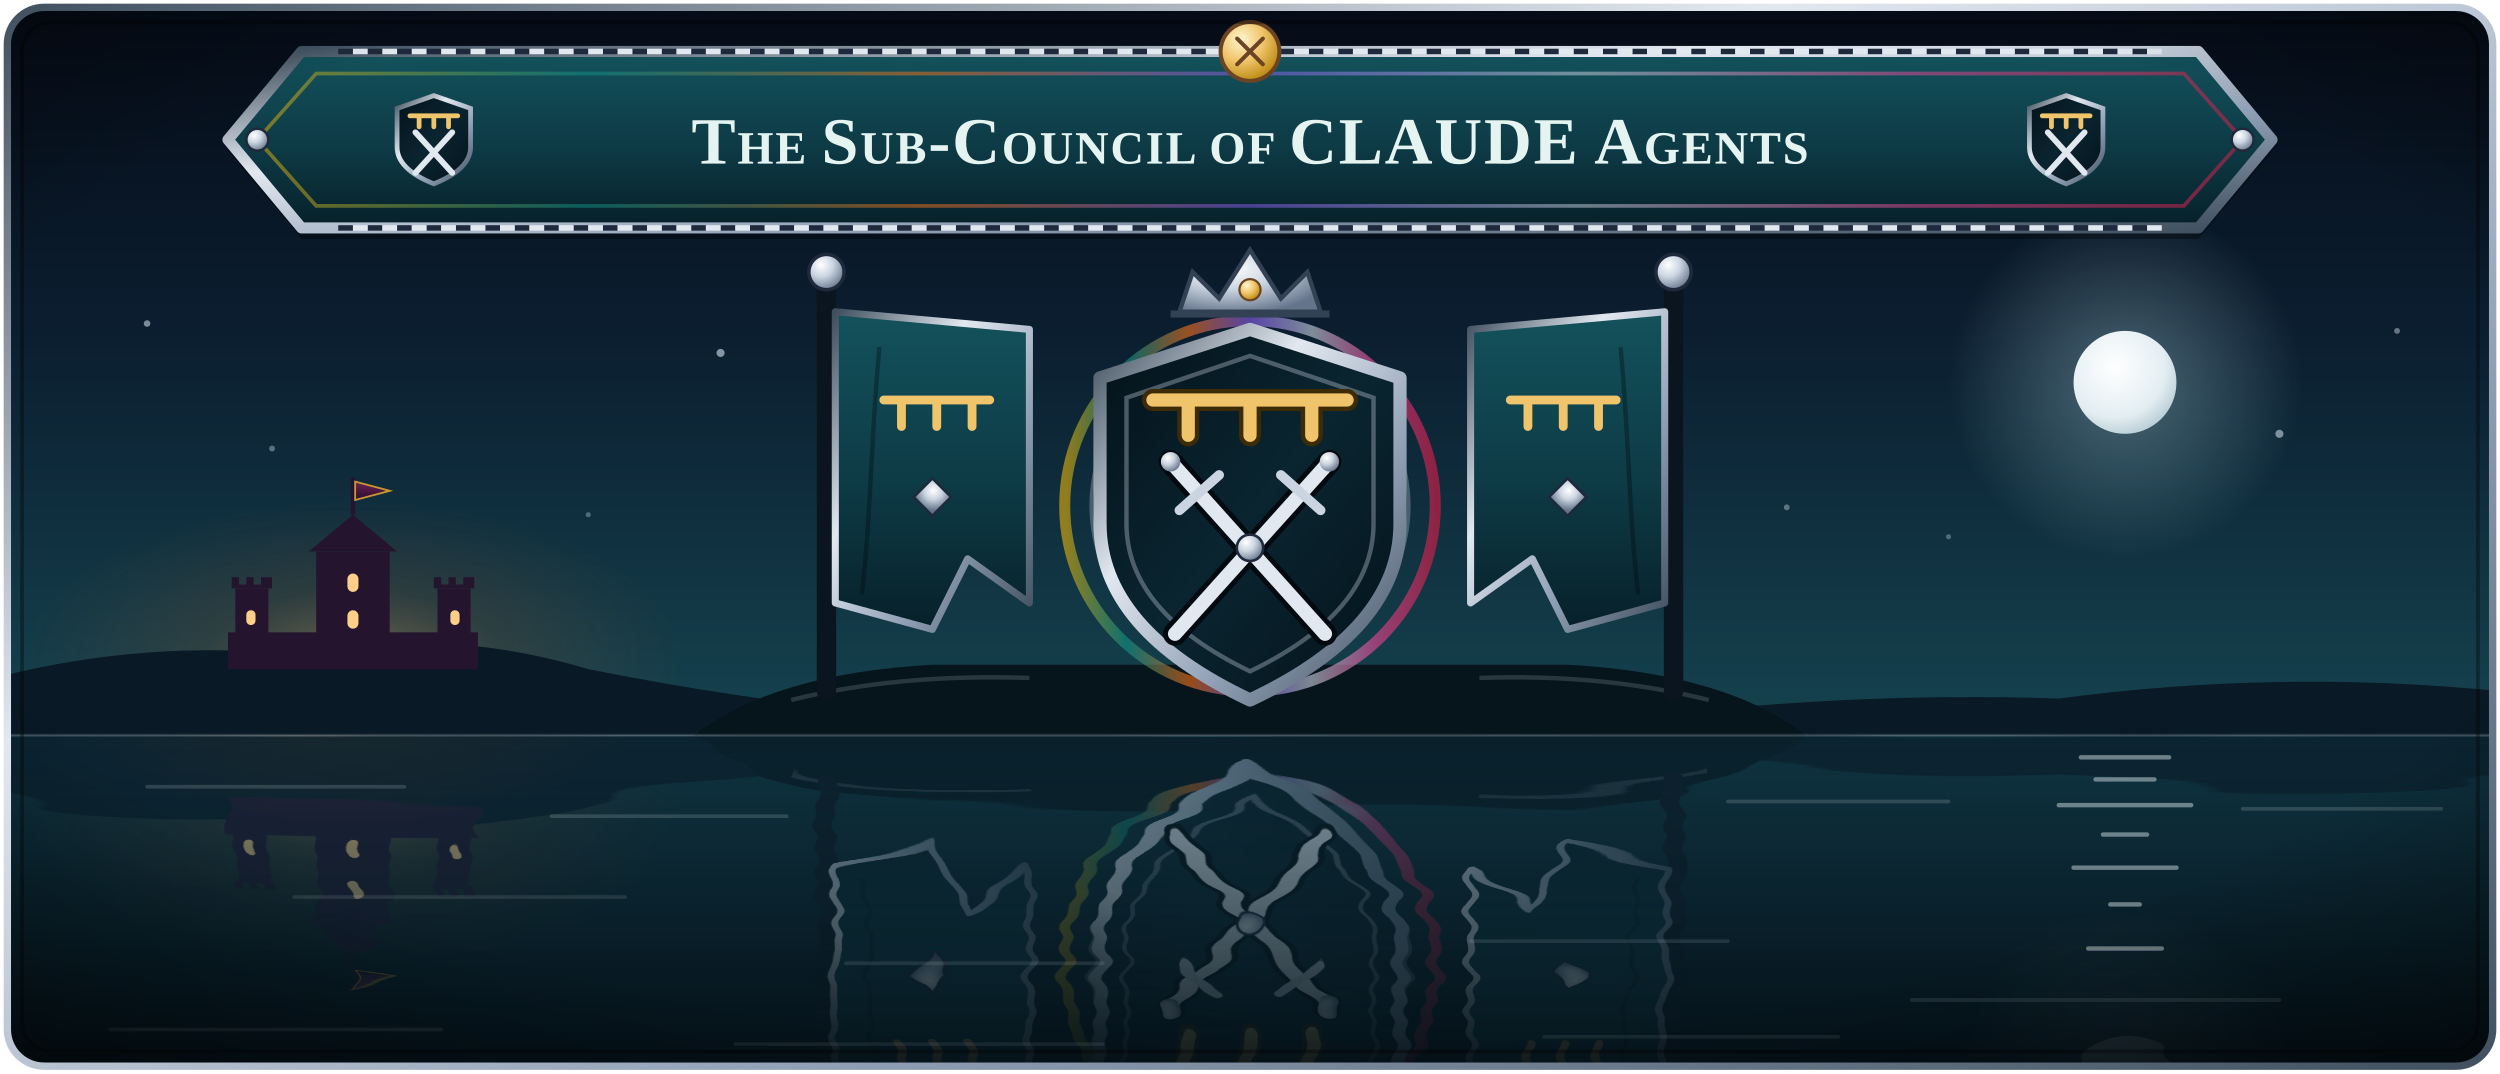
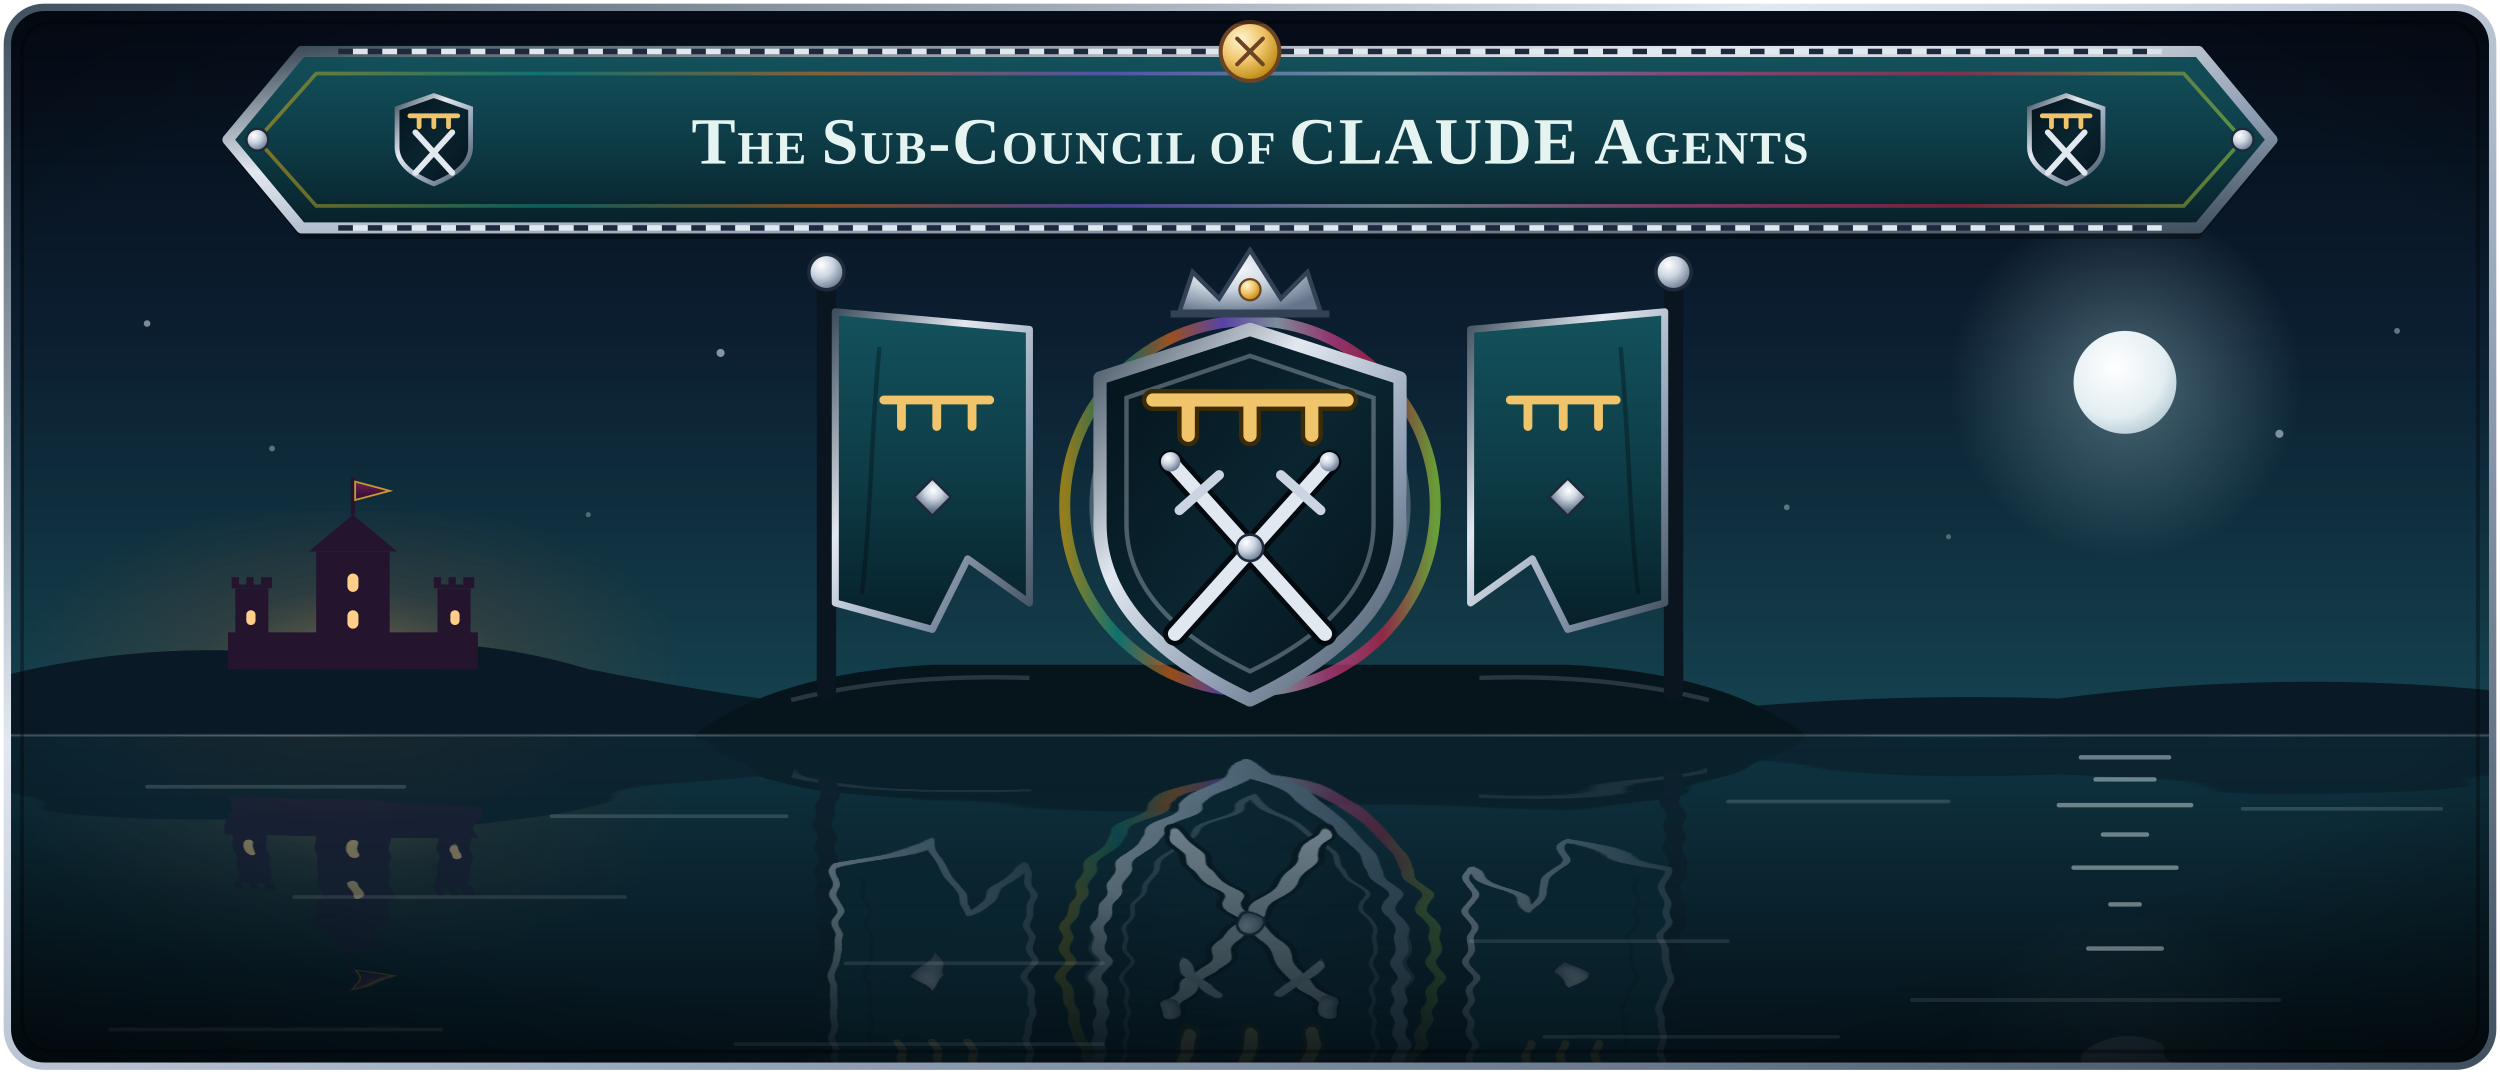
<svg xmlns="http://www.w3.org/2000/svg" width="680" height="292" viewBox="0 0 680 292" role="img" aria-label="Seal and banner of The Sub-Council of CLAUDE Agents">
  <defs>
    <linearGradient id="bnSky" x1="0" y1="0" x2="0" y2="1">
      <stop offset="0%" stop-color="#050b16" />
      <stop offset="45%" stop-color="#0b1e30" />
      <stop offset="100%" stop-color="#15434f" />
    </linearGradient>
    <linearGradient id="bnWater" x1="0" y1="0" x2="0" y2="1">
      <stop offset="0%" stop-color="#0f3442" />
      <stop offset="100%" stop-color="#040f16" />
    </linearGradient>
    <radialGradient id="bnMoonGlow" cx="0.5" cy="0.5" r="0.5">
      <stop offset="0%" stop-color="#bfe6ee" stop-opacity="0.35" />
      <stop offset="100%" stop-color="#bfe6ee" stop-opacity="0" />
    </radialGradient>
    <radialGradient id="bnMoon" cx="40%" cy="35%" r="70%">
      <stop offset="0%" stop-color="#ffffff" />
      <stop offset="70%" stop-color="#e3eef2" />
      <stop offset="100%" stop-color="#b6cbd3" />
    </radialGradient>
    <radialGradient id="bnLiegeGlow" cx="0.5" cy="0.5" r="0.5">
      <stop offset="0%" stop-color="#ffb968" stop-opacity="0.4" />
      <stop offset="45%" stop-color="#d0641f" stop-opacity="0.14" />
      <stop offset="100%" stop-color="#d0641f" stop-opacity="0" />
    </radialGradient>
    <linearGradient id="bnSilver" x1="0%" y1="0%" x2="100%" y2="100%">
      <stop offset="0%" stop-color="#3f4f5e" />
      <stop offset="35%" stop-color="#e2e8f0" />
      <stop offset="65%" stop-color="#94a3b8" />
      <stop offset="100%" stop-color="#3f4f5e" />
    </linearGradient>
    <linearGradient id="bnRod" x1="0%" y1="0%" x2="0%" y2="100%">
      <stop offset="0%" stop-color="#f8fafc" />
      <stop offset="50%" stop-color="#94a3b8" />
      <stop offset="100%" stop-color="#334155" />
    </linearGradient>
    <linearGradient id="bnTide" x1="0" y1="0" x2="0" y2="1">
      <stop offset="0%" stop-color="#13525c" />
      <stop offset="55%" stop-color="#0d3a45" />
      <stop offset="100%" stop-color="#072029" />
    </linearGradient>
    <linearGradient id="bnCap" x1="0%" y1="0%" x2="100%" y2="100%">
      <stop offset="0%" stop-color="#04121a" />
      <stop offset="50%" stop-color="#0a2530" />
      <stop offset="100%" stop-color="#04121a" />
    </linearGradient>
    <linearGradient id="bnMembers" x1="0%" y1="0%" x2="100%" y2="0%">
      <stop offset="0%" stop-color="#eab308" />
-       <stop offset="16.67%" stop-color="#0d9488" />
-       <stop offset="33.33%" stop-color="#f97316" />
-       <stop offset="50%" stop-color="#8b5cf6" />
-       <stop offset="66.67%" stop-color="#cbd5e1" />
-       <stop offset="83.33%" stop-color="#ec4899" />
-       <stop offset="100%" stop-color="#e11d48" />
+       <stop offset="14.29%" stop-color="#0d9488" />
+       <stop offset="28.57%" stop-color="#f97316" />
+       <stop offset="42.86%" stop-color="#8b5cf6" />
+       <stop offset="57.14%" stop-color="#cbd5e1" />
+       <stop offset="71.43%" stop-color="#ec4899" />
+       <stop offset="85.71%" stop-color="#e11d48" />
+       <stop offset="100%" stop-color="#a3e635" />
    </linearGradient>
    <radialGradient id="bnGem" cx="35%" cy="30%" r="75%">
      <stop offset="0%" stop-color="#ffffff" />
      <stop offset="45%" stop-color="#cbd5e1" />
      <stop offset="100%" stop-color="#64748b" />
    </radialGradient>
    <radialGradient id="bnGold" cx="35%" cy="30%" r="75%">
      <stop offset="0%" stop-color="#fff6d0" />
      <stop offset="50%" stop-color="#f0c46a" />
      <stop offset="100%" stop-color="#b8860b" />
    </radialGradient>
    <linearGradient id="bnPlum" x1="0" y1="0" x2="0" y2="1">
      <stop offset="0%" stop-color="#6b2455" />
      <stop offset="100%" stop-color="#2b0b2d" />
    </linearGradient>
    <linearGradient id="bnFadeGrad" x1="0" y1="200" x2="0" y2="292" gradientUnits="userSpaceOnUse">
      <stop offset="0%" stop-color="#ffffff" stop-opacity="0.6" />
      <stop offset="100%" stop-color="#ffffff" stop-opacity="0.05" />
    </linearGradient>
    <mask id="bnFade" maskUnits="userSpaceOnUse" x="0" y="200" width="680" height="92">
      <rect x="0" y="200" width="680" height="92" fill="url(#bnFadeGrad)" />
    </mask>
    <filter id="bnRipple" filterUnits="userSpaceOnUse" x="0" y="196" width="680" height="96">
      <feTurbulence type="fractalNoise" baseFrequency="0.01 0.22" numOctaves="1" seed="11" result="noise" />
      <feDisplacementMap in="SourceGraphic" in2="noise" scale="7" xChannelSelector="R" yChannelSelector="G" />
    </filter>
    <radialGradient id="bnVignette" cx="50%" cy="45%" r="75%">
      <stop offset="0%" stop-color="#000000" stop-opacity="0" />
      <stop offset="70%" stop-color="#000000" stop-opacity="0" />
      <stop offset="100%" stop-color="#000000" stop-opacity="0.5" />
    </radialGradient>
    <clipPath id="bnClip">
      <rect x="2" y="2" width="676" height="288" rx="10" />
    </clipPath>
  </defs>
  <g clip-path="url(#bnClip)">
    <rect width="680" height="200" fill="url(#bnSky)" />
    <rect y="200" width="680" height="92" fill="url(#bnWater)" />
    <g fill="#eaf6ff">
      <circle cx="40" cy="88" r="0.9" opacity="0.5" />
      <circle cx="74" cy="122" r="0.8" opacity="0.35" />
      <circle cx="196" cy="96" r="1.1" opacity="0.55" />
      <circle cx="232" cy="134" r="0.8" opacity="0.35" />
      <circle cx="452" cy="100" r="1" opacity="0.5" />
      <circle cx="486" cy="138" r="0.8" opacity="0.35" />
      <circle cx="620" cy="118" r="1.1" opacity="0.5" />
      <circle cx="652" cy="90" r="0.8" opacity="0.4" />
      <circle cx="160" cy="140" r="0.7" opacity="0.3" />
      <circle cx="530" cy="146" r="0.7" opacity="0.3" />
    </g>
    <g id="bnWorld">
      <circle cx="578" cy="104" r="48" fill="url(#bnMoonGlow)" />
      <circle cx="578" cy="104" r="14" fill="url(#bnMoon)" />
      <g transform="translate(0,24)">
        <ellipse cx="96" cy="156" rx="90" ry="44" fill="url(#bnLiegeGlow)" />
        <path d="M 0 176 L 0 160 Q 40 150 80 154 Q 120 146 160 158 Q 200 166 240 170 L 440 172 Q 500 164 560 166 Q 620 158 680 164 L 680 176 Z" fill="#091925" />
        <g fill="#24142e">
          <rect x="62" y="148" width="68" height="10" />
          <rect x="64" y="136" width="9" height="22" />
          <rect x="119" y="136" width="9" height="22" />
          <rect x="86" y="126" width="20" height="32" />
          <path d="M 84 126 L 96 116 L 108 126 Z" />
          <path d="M 63 136 L 63 133 L 65 133 L 65 135 L 67 135 L 67 133 L 69 133 L 69 135 L 71 135 L 71 133 L 74 133 L 74 136 Z" />
          <path d="M 118 136 L 118 133 L 120 133 L 120 135 L 122 135 L 122 133 L 124 133 L 124 135 L 126 135 L 126 133 L 129 133 L 129 136 Z" />
          <rect x="95.4" y="106" width="1.2" height="10" />
        </g>
        <path d="M 96.6 107 L 106 109.5 L 96.6 112 Z" fill="url(#bnPlum)" stroke="#c9962f" stroke-width="0.5" />
        <g fill="#ffcf8a">
          <rect x="94.5" y="132" width="3" height="5" rx="1.5" />
          <rect x="94.5" y="142" width="3" height="5" rx="1.5" />
          <rect x="67" y="142" width="2.5" height="4" rx="1.2" />
          <rect x="122.5" y="142" width="2.5" height="4" rx="1.2" />
        </g>
      </g>
      <g transform="translate(340,200) scale(1.2) translate(-340,-176)">
        <path d="M 214 176 Q 232 162 268 160 L 412 160 Q 448 162 466 176 Z" fill="#06141c" />
        <path d="M 236 168 Q 260 162 290 163 M 392 163 Q 420 162 444 168" fill="none" stroke="#cbd5e1" stroke-opacity="0.18" stroke-width="1" />
        <g stroke="#0b1520" stroke-width="4.4" stroke-linecap="round">
          <line x1="244" y1="166" x2="244" y2="74" />
          <line x1="436" y1="166" x2="436" y2="74" />
        </g>
        <g stroke="url(#bnRod)" stroke-width="2.8" stroke-linecap="round">
          <line x1="244" y1="166" x2="244" y2="74" />
          <line x1="436" y1="166" x2="436" y2="74" />
        </g>
        <circle cx="244" cy="71" r="4" fill="url(#bnGem)" stroke="#1e293b" stroke-width="0.8" />
        <circle cx="436" cy="71" r="4" fill="url(#bnGem)" stroke="#1e293b" stroke-width="0.8" />
        <g stroke="url(#bnSilver)" stroke-width="1.6" stroke-linejoin="round">
          <path d="M 246 80 L 290 84 L 290 146 L 276 136 L 268 152 L 246 146 Z" fill="url(#bnTide)" />
          <path d="M 434 80 L 390 84 L 390 146 L 404 136 L 412 152 L 434 146 Z" fill="url(#bnTide)" />
        </g>
        <path d="M 256 88 C 254 110 254 128 252 144 M 424 88 C 426 110 426 128 428 144" fill="none" stroke="#020a10" stroke-opacity="0.35" stroke-width="1" />
        <g stroke="#f0c46a" stroke-width="2" stroke-linecap="round">
          <path d="M 257 100 L 281 100 M 261 100 L 261 106 M 269 100 L 269 106 M 277 100 L 277 106" />
          <path d="M 399 100 L 423 100 M 403 100 L 403 106 M 411 100 L 411 106 M 419 100 L 419 106" />
        </g>
        <rect width="6" height="6" fill="url(#bnGem)" stroke="#1e293b" stroke-width="0.6" transform="translate(268,122) rotate(45) translate(-3,-3)" />
        <rect width="6" height="6" fill="url(#bnGem)" stroke="#1e293b" stroke-width="0.6" transform="translate(412,122) rotate(45) translate(-3,-3)" />
        <circle cx="340" cy="124" r="42" fill="none" stroke="url(#bnMembers)" stroke-width="2.5" opacity="0.6" />
        <circle cx="340" cy="124" r="36" fill="none" stroke="#cbd5e1" stroke-width="0.8" opacity="0.3" />
        <path d="M 324 80 L 327 71 L 333 77 L 340 66 L 347 77 L 353 71 L 356 80 Z" fill="url(#bnGem)" stroke="#334155" stroke-width="1" />
        <line x1="322" y1="80.5" x2="358" y2="80.5" stroke="#334155" stroke-width="1.6" />
        <circle cx="340" cy="75" r="2.4" fill="url(#bnGold)" stroke="#6b4423" stroke-width="0.5" />
        <path d="M 340 84 L 374 95 L 374 128 Q 374 152 340 168 Q 306 152 306 128 L 306 95 Z" fill="url(#bnCap)" stroke="url(#bnSilver)" stroke-width="3" stroke-linejoin="round" />
        <path d="M 340 90 L 368 99.5 L 368 128 Q 368 148 340 161.5 Q 312 148 312 128 L 312 99.5 Z" fill="none" stroke="#cbd5e1" stroke-opacity="0.35" stroke-width="1" />
        <g stroke-linecap="round">
          <path d="M 322 114 L 357 153 M 358 114 L 323 153" stroke="#020a10" stroke-width="5.4" />
          <path d="M 322 114 L 357 153 M 358 114 L 323 153" stroke="#e2e8f0" stroke-width="3.2" />
          <path d="M 324 125 L 333 117 M 356 125 L 347 117" stroke="#cbd5e1" stroke-width="2.2" />
        </g>
        <circle cx="322" cy="114" r="2.2" fill="url(#bnGem)" />
        <circle cx="358" cy="114" r="2.2" fill="url(#bnGem)" />
        <circle cx="340" cy="133.5" r="3" fill="url(#bnGem)" stroke="#1e293b" stroke-width="0.6" />
        <g stroke="#3d2b06" stroke-width="5" stroke-linecap="round">
          <path d="M 318 100 L 362 100 M 326 100 L 326 108 M 340 100 L 340 108 M 354 100 L 354 108" />
        </g>
        <g stroke="#f0c46a" stroke-width="3" stroke-linecap="round">
          <path d="M 318 100 L 362 100 M 326 100 L 326 108 M 340 100 L 340 108 M 354 100 L 354 108" />
        </g>
      </g>
    </g>
    <g mask="url(#bnFade)">
      <g filter="url(#bnRipple)">
        <use href="#bnWorld" transform="matrix(1 0 0 -1 0 400)" />
      </g>
    </g>
    <g stroke="#e3eef2" stroke-linecap="round">
      <path d="M 566 206 L 590 206 M 570 212 L 586 212 M 560 219 L 596 219 M 572 227 L 584 227 M 564 236 L 592 236 M 574 246 L 582 246 M 568 258 L 588 258" stroke-opacity="0.45" stroke-width="1.2" />
      <path d="M 40 214 L 110 214 M 150 222 L 214 222 M 470 218 L 530 218 M 610 220 L 664 220" stroke-opacity="0.16" stroke-width="1" />
      <path d="M 80 244 L 170 244 M 230 262 L 300 262 M 400 256 L 470 256 M 520 272 L 620 272" stroke-opacity="0.11" stroke-width="1" />
      <path d="M 30 280 L 120 280 M 200 284 L 300 284 M 420 282 L 500 282" stroke-opacity="0.08" stroke-width="1" />
    </g>
    <line x1="0" y1="200" x2="680" y2="200" stroke="#cbd5e1" stroke-opacity="0.18" stroke-width="0.8" />
    <g>
      <path d="M 82 14 L 598 14 L 618 38 L 598 62 L 82 62 L 62 38 Z" fill="#000000" opacity="0.35" transform="translate(0,3)" />
      <path d="M 82 14 L 598 14 L 618 38 L 598 62 L 82 62 L 62 38 Z" fill="url(#bnTide)" stroke="url(#bnSilver)" stroke-width="3" stroke-linejoin="round" />
      <path d="M 86 20 L 594 20 L 610 38 L 594 56 L 86 56 L 70 38 Z" fill="none" stroke="url(#bnMembers)" stroke-width="1" opacity="0.5" />
      <line x1="92" y1="14" x2="588" y2="14" stroke="#1e293b" stroke-width="1.5" stroke-dasharray="4 4" />
      <line x1="92" y1="14" x2="588" y2="14" stroke="#e2e8f0" stroke-width="1.5" stroke-dasharray="4 4" stroke-dashoffset="4" />
      <line x1="92" y1="62" x2="588" y2="62" stroke="#1e293b" stroke-width="1.5" stroke-dasharray="4 4" />
      <line x1="92" y1="62" x2="588" y2="62" stroke="#e2e8f0" stroke-width="1.5" stroke-dasharray="4 4" stroke-dashoffset="4" />
      <circle cx="70" cy="38" r="3" fill="url(#bnGem)" stroke="#1e293b" stroke-width="0.7" />
      <circle cx="610" cy="38" r="3" fill="url(#bnGem)" stroke="#1e293b" stroke-width="0.7" />
      <g>
        <path d="M 118 26 L 128 29.5 L 128 40 Q 128 46 118 50 Q 108 46 108 40 L 108 29.5 Z" fill="url(#bnCap)" stroke="url(#bnSilver)" stroke-width="1.3" />
        <path d="M 113 36 L 123 47 M 123 36 L 113 47" stroke="#e2e8f0" stroke-width="1.6" stroke-linecap="round" />
        <path d="M 111.5 31.5 L 124.5 31.5 M 114 31.5 L 114 34.5 M 118 31.5 L 118 34.5 M 122 31.5 L 122 34.5" stroke="#f0c46a" stroke-width="1.3" stroke-linecap="round" />
        <path d="M 562 26 L 572 29.5 L 572 40 Q 572 46 562 50 Q 552 46 552 40 L 552 29.5 Z" fill="url(#bnCap)" stroke="url(#bnSilver)" stroke-width="1.3" />
        <path d="M 557 36 L 567 47 M 567 36 L 557 47" stroke="#e2e8f0" stroke-width="1.6" stroke-linecap="round" />
        <path d="M 555.5 31.5 L 568.5 31.5 M 558 31.5 L 558 34.5 M 562 31.5 L 562 34.5 M 566 31.5 L 566 34.5" stroke="#f0c46a" stroke-width="1.3" stroke-linecap="round" />
      </g>
      <circle cx="340" cy="14" r="8" fill="url(#bnGold)" stroke="#6b4423" stroke-width="1.1" />
      <path d="M 336.5 10.5 L 343.5 17.5 M 343.5 10.5 L 336.5 17.5" stroke="#6b4423" stroke-width="1.1" stroke-linecap="round" />
      <text x="340" y="44.5" text-anchor="middle" fill="#e6f4f1" font-family="Cinzel, Georgia, 'Times New Roman', serif" font-size="18" font-weight="700" letter-spacing="0.5" style="font-variant: small-caps">The Sub-Council of CLAUDE Agents</text>
    </g>
    <rect width="680" height="292" fill="url(#bnVignette)" />
  </g>
  <rect x="2" y="2" width="676" height="288" rx="10" fill="none" stroke="url(#bnSilver)" stroke-width="2" />
  <rect x="6" y="6" width="668" height="280" rx="8" fill="none" stroke="#000000" stroke-opacity="0.35" stroke-width="1" />
</svg>
